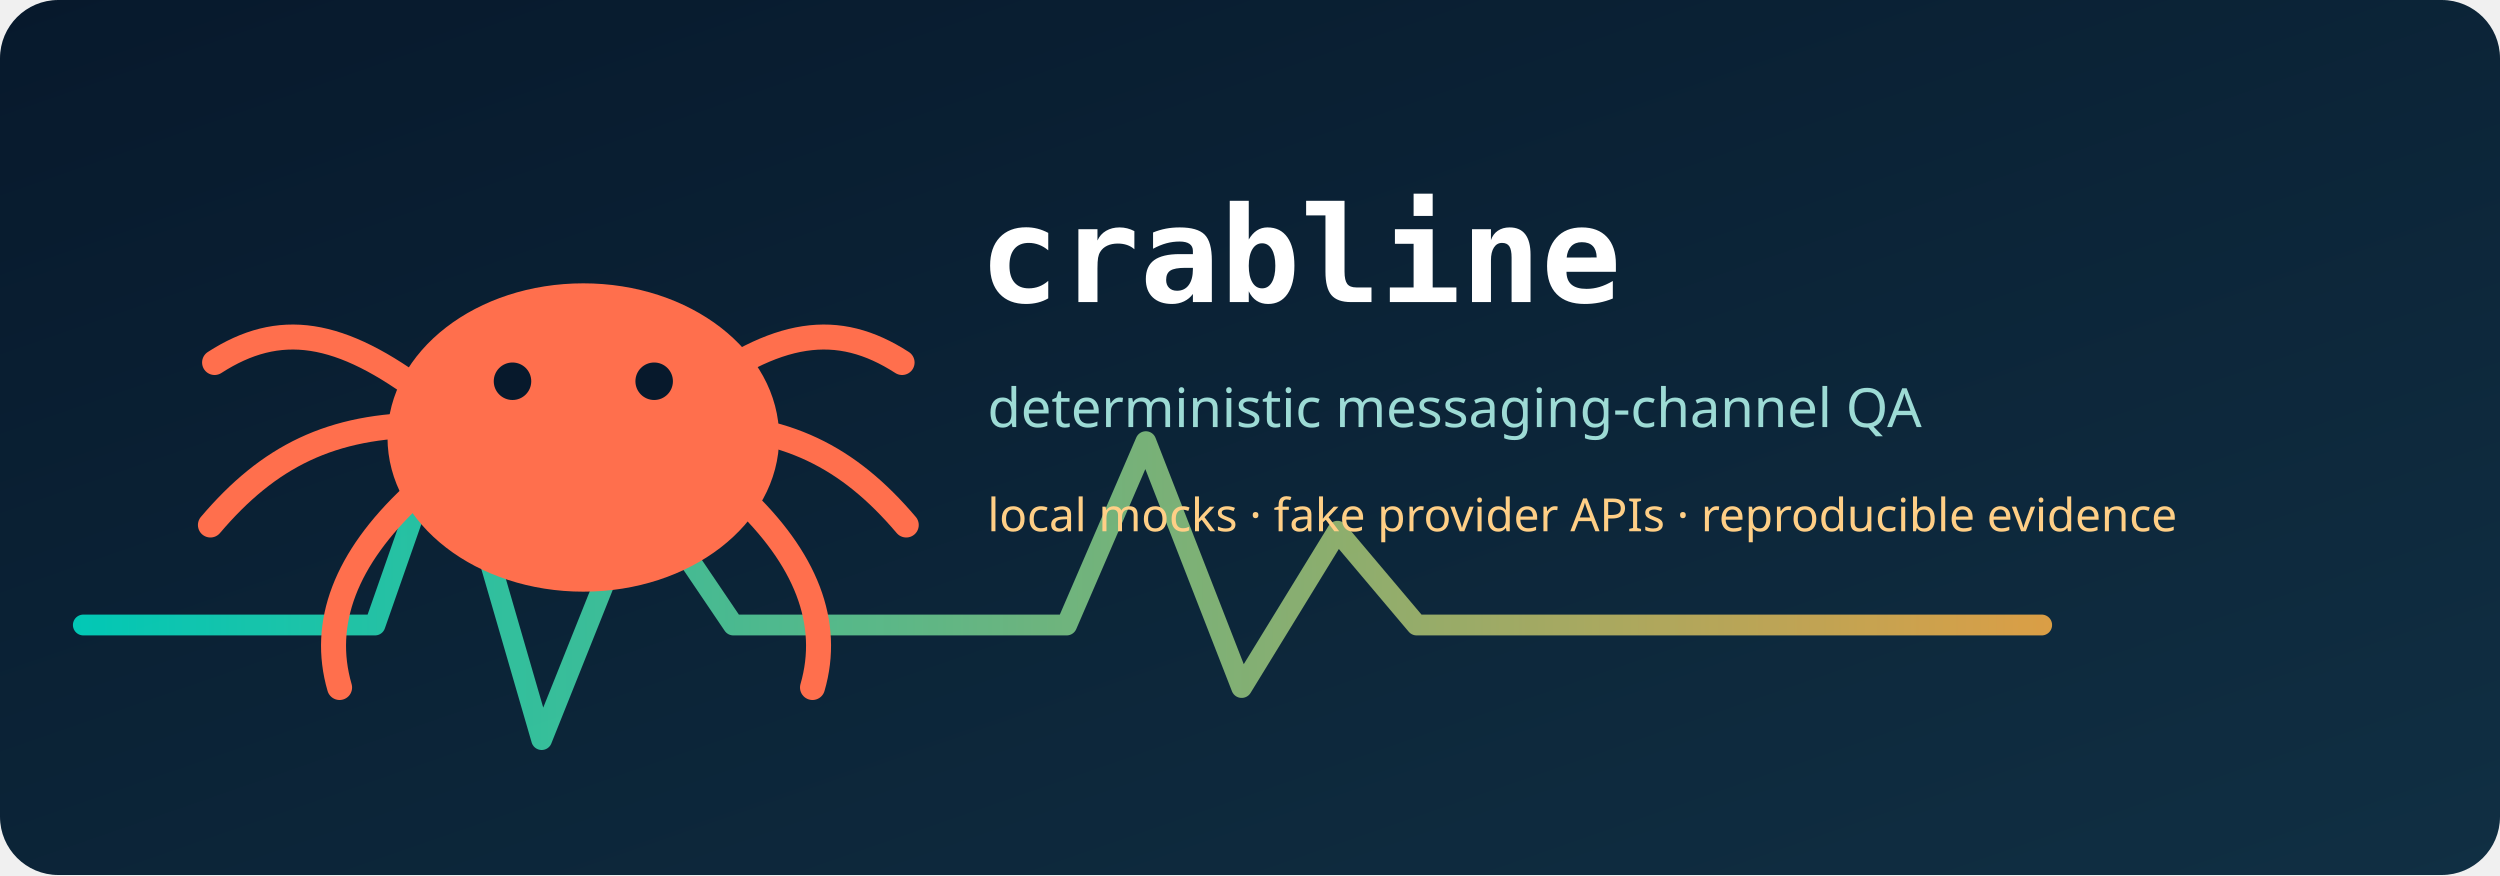
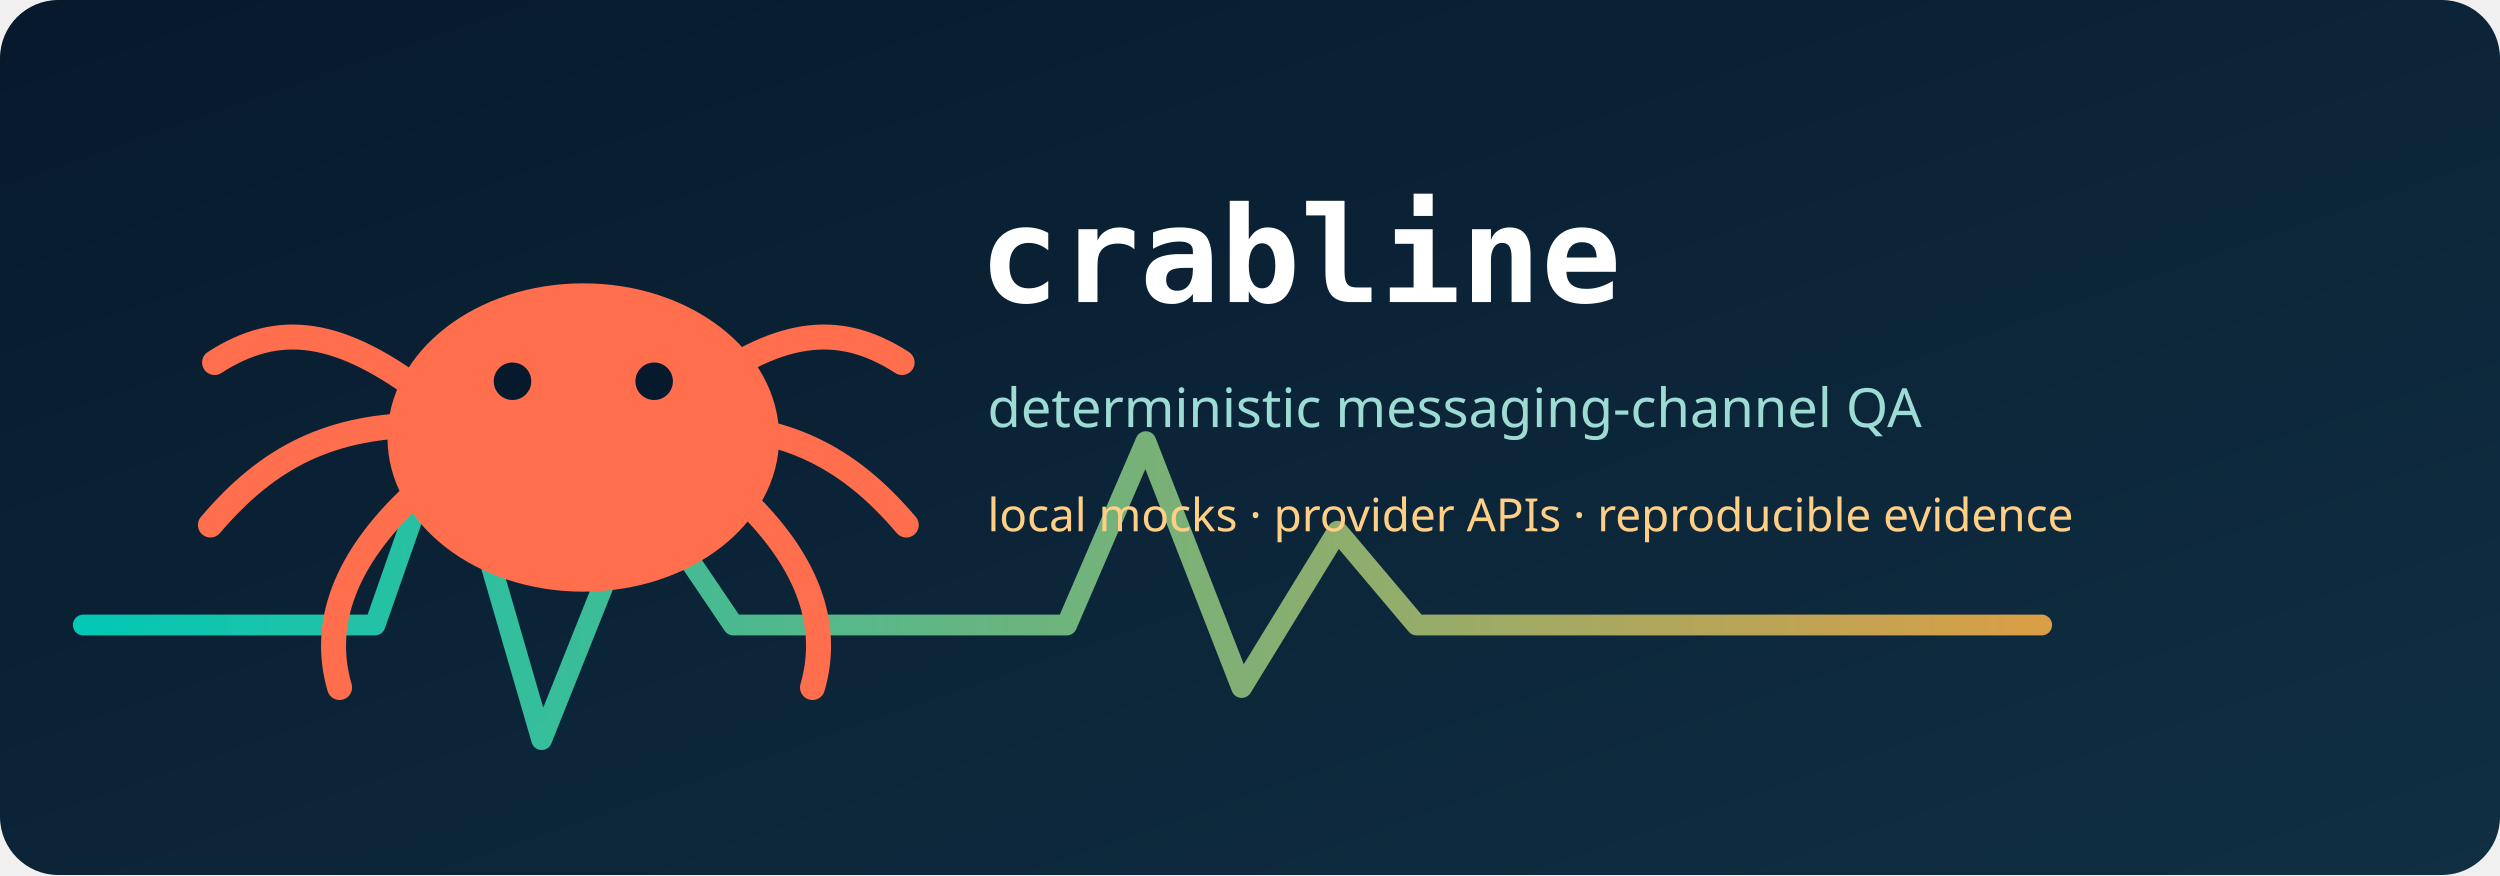
<svg xmlns="http://www.w3.org/2000/svg" viewBox="0 0 1200 420" role="img" aria-labelledby="title desc">
  <defs>
    <linearGradient id="bg" x1="0" x2="1" y1="0" y2="1">
      <stop stop-color="#07192c" />
      <stop offset="1" stop-color="#102f43" />
    </linearGradient>
    <linearGradient id="wave" x1="0" x2="1">
      <stop stop-color="#00e5cc" />
      <stop offset="1" stop-color="#ffb347" />
    </linearGradient>
  </defs>
  <rect width="1200" height="420" rx="28" fill="url(#bg)" />
  <path d="M40 300h140l35-100 45 155 48-120 44 65h160l38-88 46 118 46-75 38 45h300" fill="none" stroke="url(#wave)" stroke-linecap="round" stroke-linejoin="round" stroke-width="10" opacity=".85" />
  <g transform="translate(120 88)" fill="none" stroke="#ff6f4d" stroke-linecap="round" stroke-linejoin="round" stroke-width="12">
    <path d="M85 102c-42-32-71-36-102-16m102 30c-46 0-76 15-104 48m230-62c42-32 71-36 102-16m-102 30c46 0 76 15 104 48" />
    <path d="M78 150c-32 30-44 61-35 92m192-92c32 30 44 61 35 92" />
    <ellipse cx="160" cy="122" rx="88" ry="68" fill="#ff6f4d" />
    <circle cx="126" cy="95" r="9" fill="#07192c" stroke="none" />
    <circle cx="194" cy="95" r="9" fill="#07192c" stroke="none" />
    <path d="M131 134c18 15 40 15 58 0" />
  </g>
  <text x="470" y="145" fill="#fff" font-family="ui-monospace, SFMono-Regular, Menlo, monospace" font-size="64" font-weight="700">crabline</text>
  <text x="474" y="205" fill="#9ddbd5" font-family="ui-sans-serif, system-ui, sans-serif" font-size="26">deterministic messaging-channel QA</text>
-   <text x="474" y="255" fill="#ffcf86" font-family="ui-sans-serif, system-ui, sans-serif" font-size="22">local mocks · fake provider APIs · reproducible evidence</text>
+   <text x="474" y="255" fill="#ffcf86" font-family="ui-sans-serif, system-ui, sans-serif" font-size="22">local mocks · provider APIs · reproducible evidence</text>
</svg>
